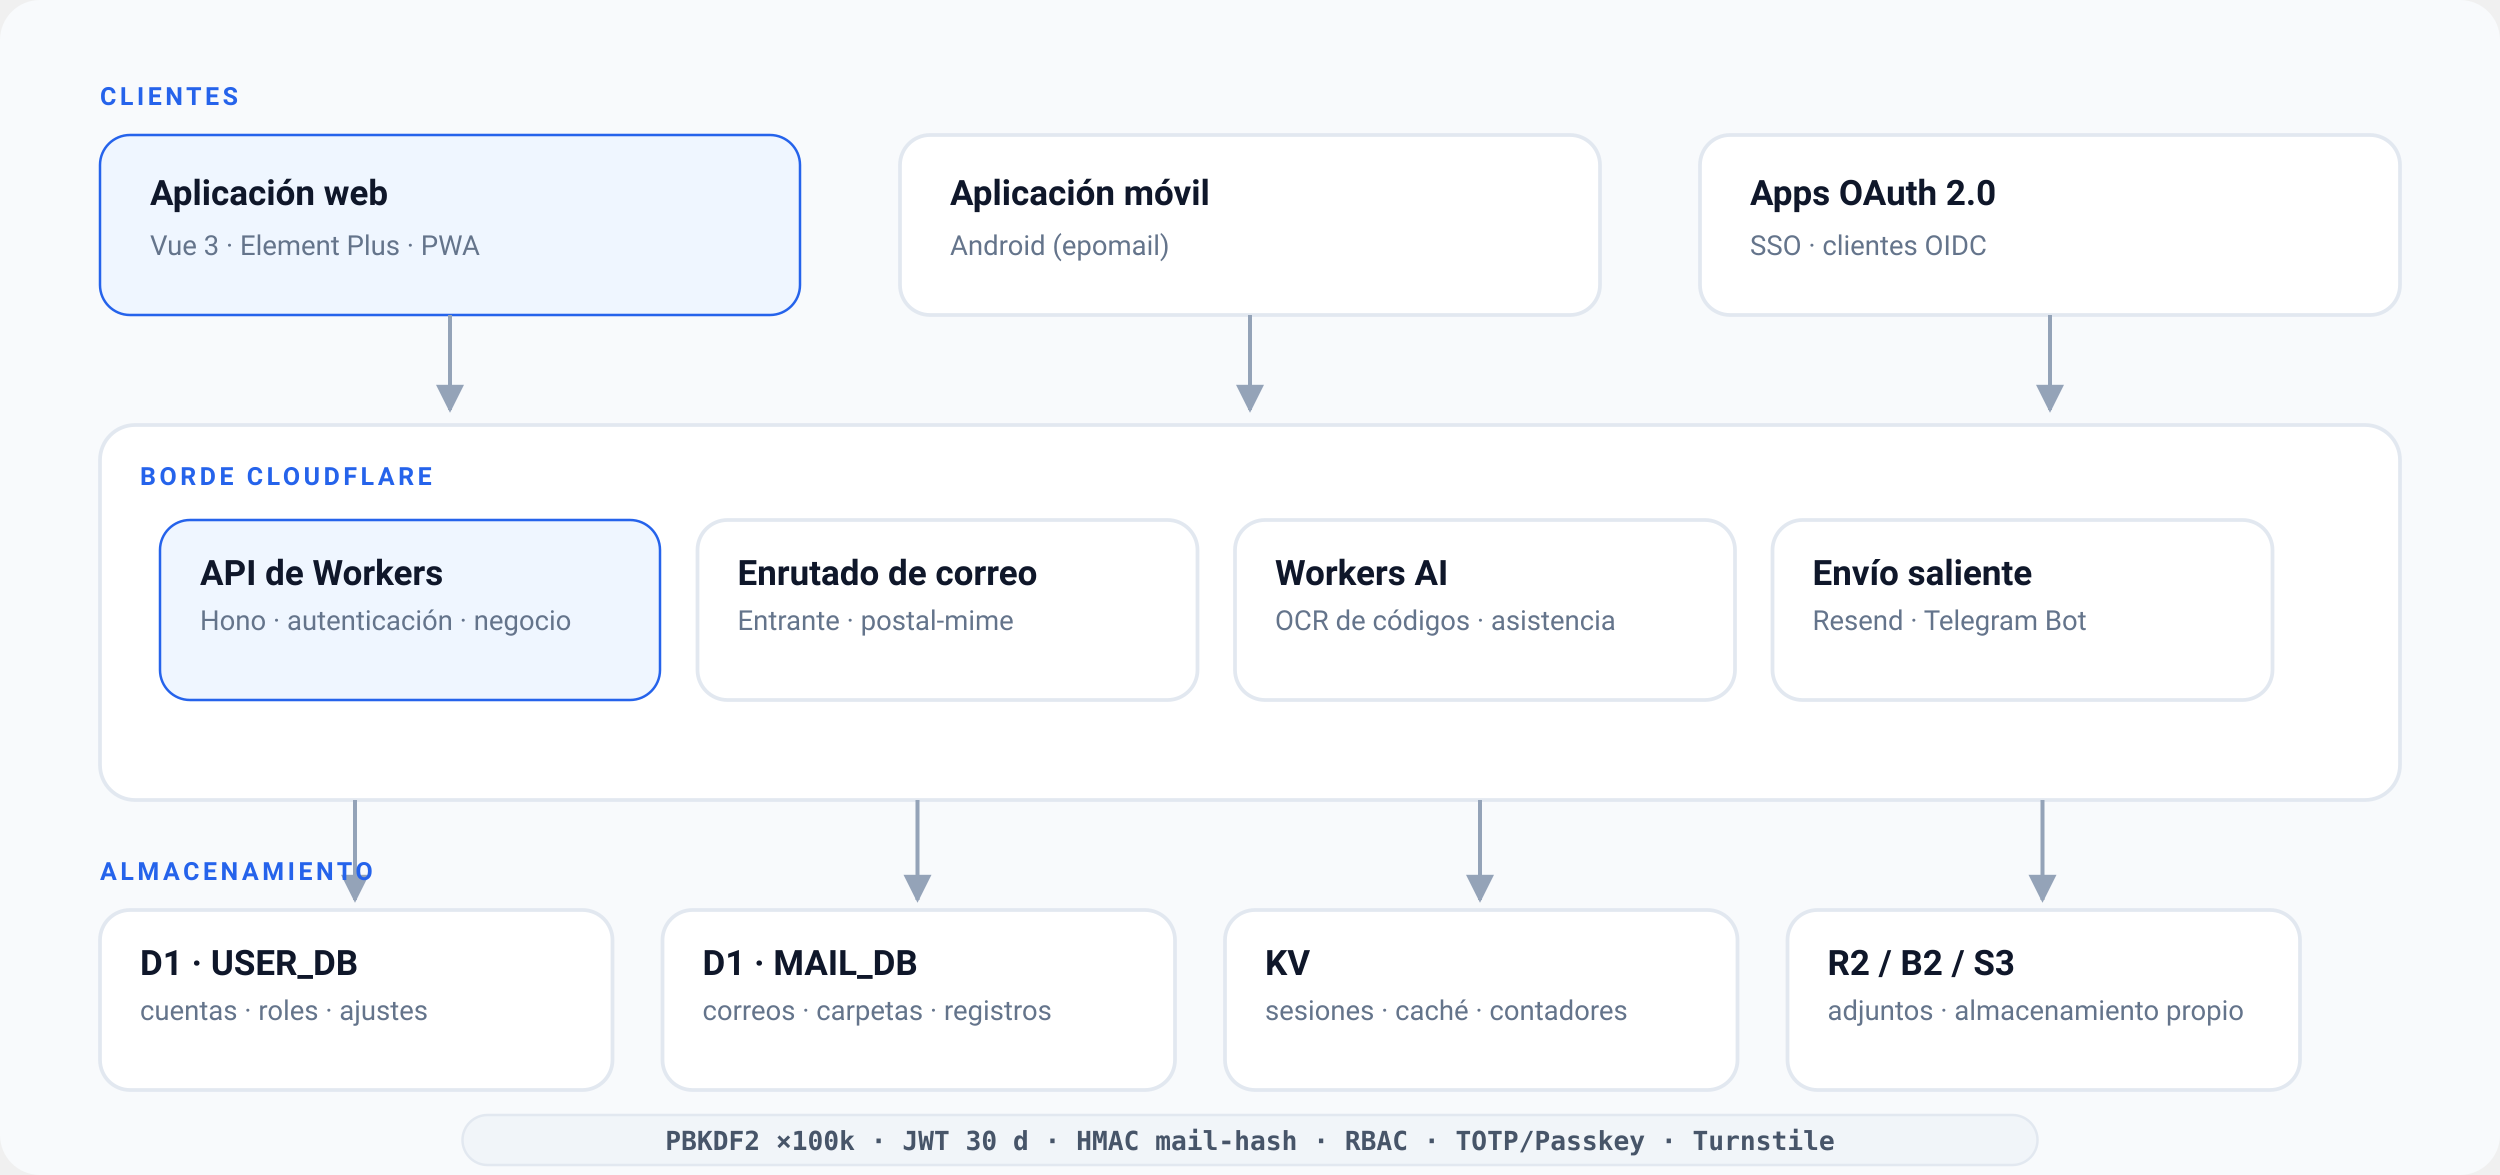
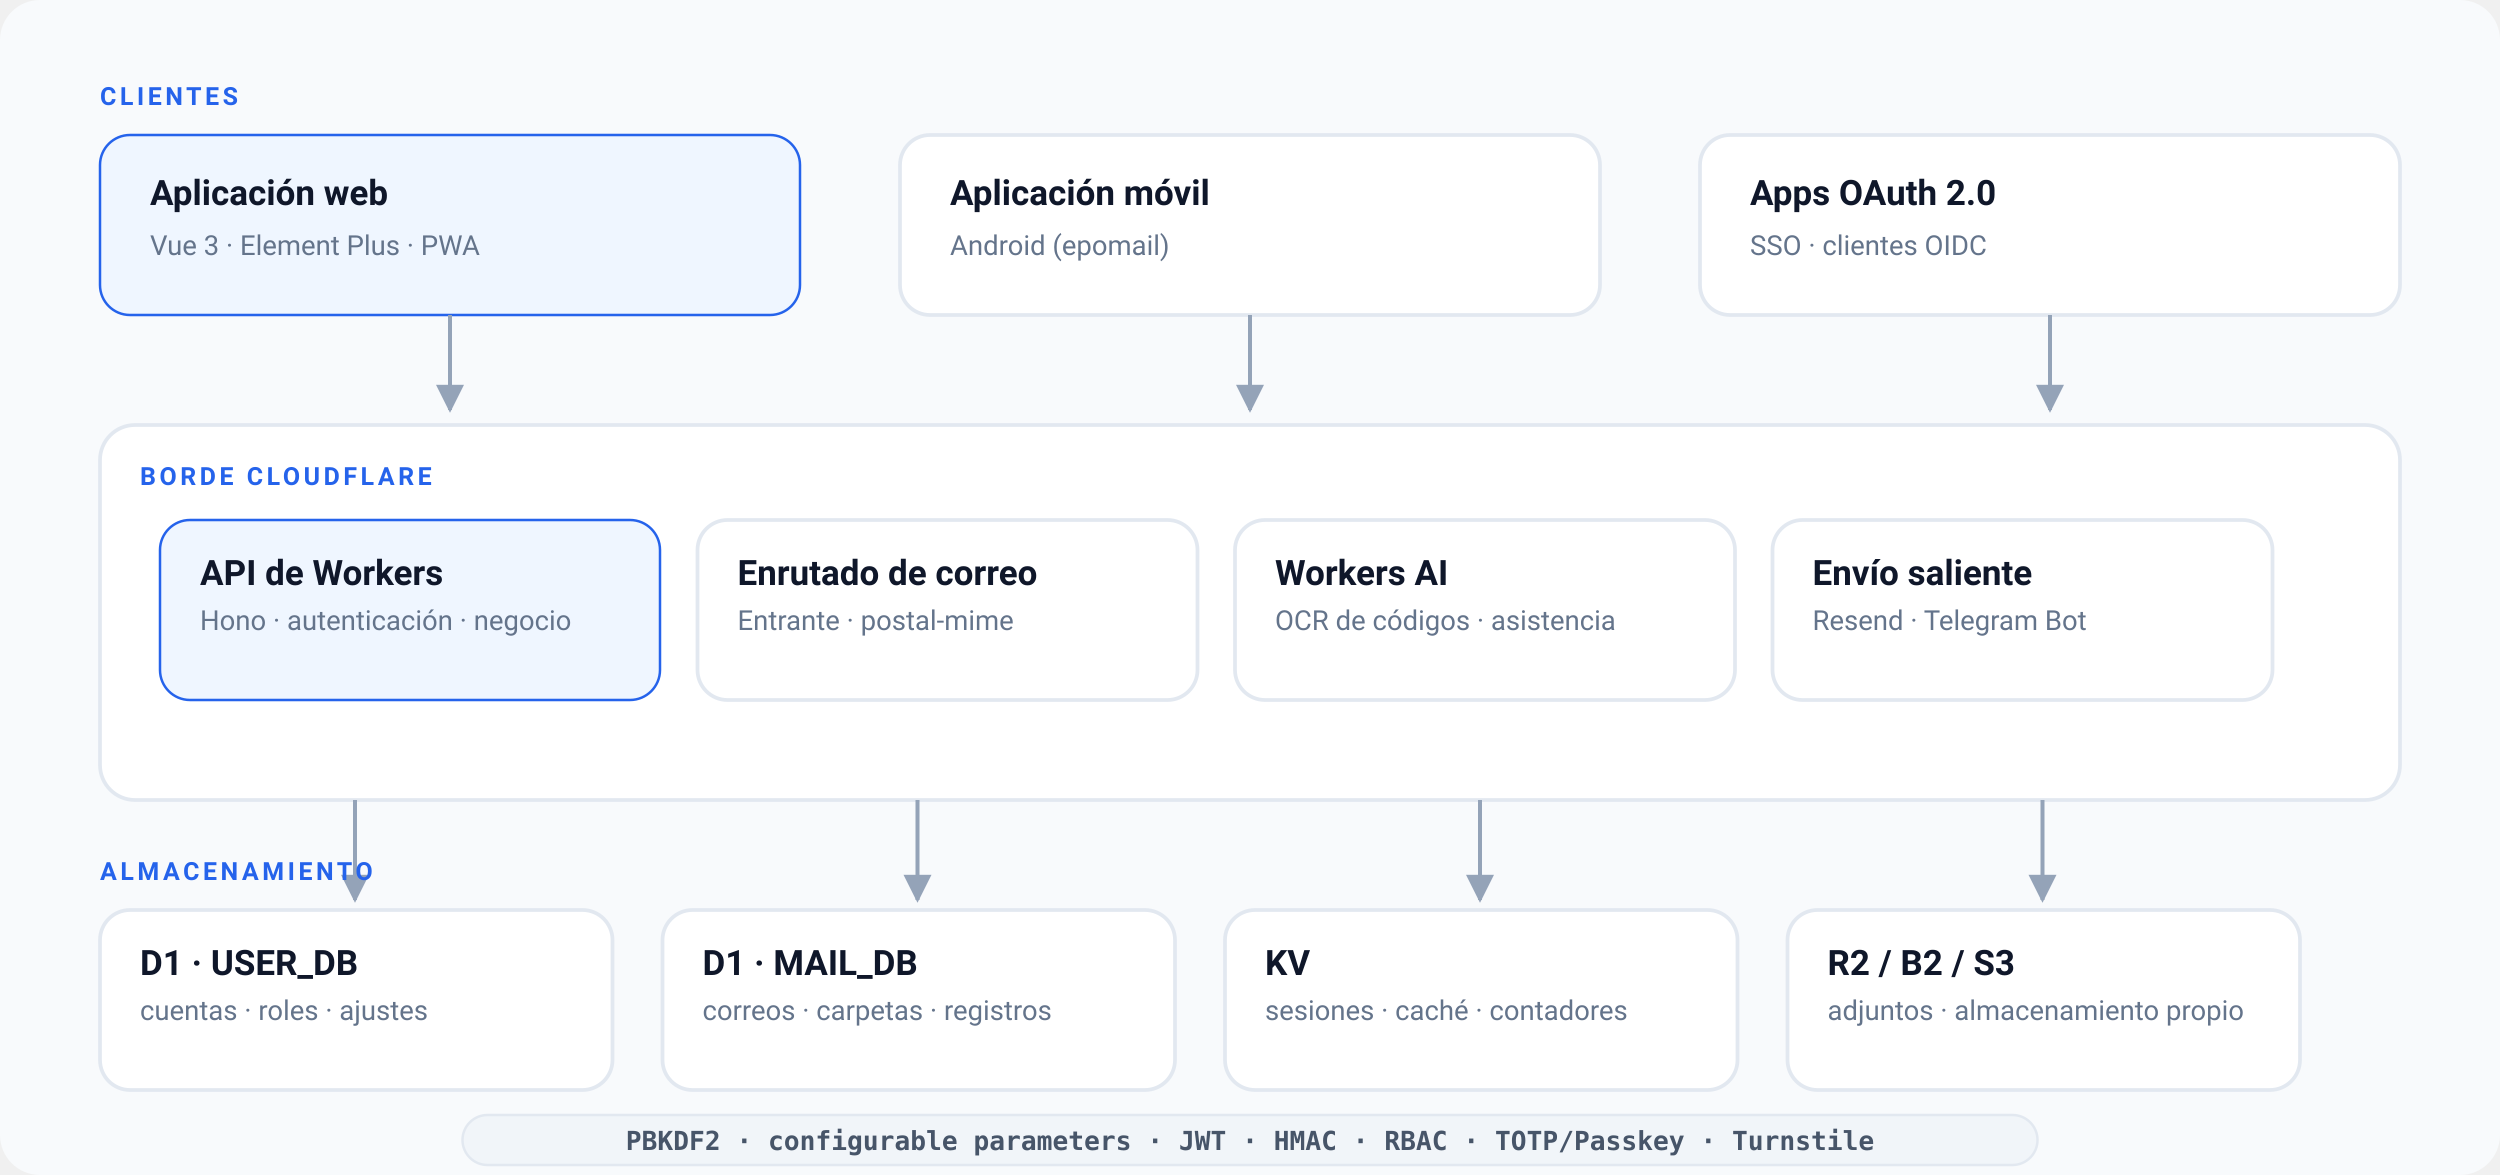
<svg xmlns="http://www.w3.org/2000/svg" viewBox="0 0 1000 470" width="100%" role="img" aria-label="Arquitectura del sistema de EpoCanvas Mail: los clientes (web, Android, apps OAuth) pasan por el borde de Cloudflare (API de Workers, enrutado de correo, Workers AI, salida vía Resend y Telegram), datos repartidos entre dos bases D1, KV y almacenamiento de objetos">
  <style>
    .bg { fill: #f8fafc; }
    .band { fill: #ffffff; stroke: #e2e8f0; stroke-width: 1.5; }
    .box { fill: #ffffff; stroke: #e2e8f0; stroke-width: 1.5; }
    .box-1 { fill: #eff6ff; stroke: #2563eb; }
    .lbl { font: 700 10px -apple-system, 'Segoe UI', Roboto, 'PingFang TC', 'Microsoft JhengHei', 'Noto Sans', sans-serif; fill: #2563eb; letter-spacing: 1.4px; }
    .t { font: 600 14px -apple-system, 'Segoe UI', Roboto, 'PingFang TC', 'Microsoft JhengHei', 'Noto Sans', sans-serif; fill: #0f172a; }
    .b { font: 400 11px -apple-system, 'Segoe UI', Roboto, 'PingFang TC', 'Microsoft JhengHei', 'Noto Sans', sans-serif; fill: #64748b; }
    .chip { fill: #f1f5f9; stroke: #e2e8f0; stroke-width: 1; }
    .chip-t { font: 600 10.5px ui-monospace, 'Cascadia Code', Consolas, monospace; fill: #475569; }
    .arrow { stroke: #94a3b8; stroke-width: 1.6; fill: none; marker-end: url(#pa); }
    @media (prefers-color-scheme: dark) {
      .bg { fill: #0b0f19; }
      .band { fill: #111827; stroke: #1e293b; }
      .box { fill: #111827; stroke: #1e293b; }
      .box-1 { fill: rgba(59,130,246,0.10); stroke: #3b82f6; }
      .lbl { fill: #60a5fa; }
      .t { fill: #f1f5f9; }
      .b { fill: #94a3b8; }
      .chip { fill: #1e293b; stroke: #334155; }
      .chip-t { fill: #94a3b8; }
      .arrow { stroke: #475569; }
    }
  </style>
  <defs>
    <marker id="pa" viewBox="0 0 10 10" refX="9" refY="5" markerWidth="7" markerHeight="7" orient="auto-start-reverse">
      <path d="M0,0 L10,5 L0,10 z" fill="#94a3b8" />
    </marker>
  </defs>
  <rect class="bg" width="1000" height="470" rx="16" />
  <text class="lbl" x="40" y="42">CLIENTES</text>
  <rect class="box-1" x="40" y="54" width="280" height="72" rx="12" />
  <text class="t" x="60" y="82">Aplicación web</text>
  <text class="b" x="60" y="102">Vue 3 · Element Plus · PWA</text>
  <rect class="box" x="360" y="54" width="280" height="72" rx="12" />
  <text class="t" x="380" y="82">Aplicación móvil</text>
  <text class="b" x="380" y="102">Android (epomail)</text>
  <rect class="box" x="680" y="54" width="280" height="72" rx="12" />
  <text class="t" x="700" y="82">Apps OAuth 2.0</text>
  <text class="b" x="700" y="102">SSO · clientes OIDC</text>
  <path class="arrow" d="M180,126 L180,164" />
  <path class="arrow" d="M500,126 L500,164" />
  <path class="arrow" d="M820,126 L820,164" />
  <rect class="band" x="40" y="170" width="920" height="150" rx="14" />
  <text class="lbl" x="56" y="194">BORDE CLOUDFLARE</text>
  <rect class="box-1" x="64" y="208" width="200" height="72" rx="12" />
  <text class="t" x="80" y="234">API de Workers</text>
  <text class="b" x="80" y="252">Hono · autenticación · negocio</text>
  <rect class="box" x="279" y="208" width="200" height="72" rx="12" />
  <text class="t" x="295" y="234">Enrutado de correo</text>
  <text class="b" x="295" y="252">Entrante · postal-mime</text>
  <rect class="box" x="494" y="208" width="200" height="72" rx="12" />
  <text class="t" x="510" y="234">Workers AI</text>
  <text class="b" x="510" y="252">OCR de códigos · asistencia</text>
  <rect class="box" x="709" y="208" width="200" height="72" rx="12" />
  <text class="t" x="725" y="234">Envío saliente</text>
  <text class="b" x="725" y="252">Resend · Telegram Bot</text>
  <path class="arrow" d="M142,320 L142,360" />
  <path class="arrow" d="M367,320 L367,360" />
  <path class="arrow" d="M592,320 L592,360" />
  <path class="arrow" d="M817,320 L817,360" />
  <text class="lbl" x="40" y="352">ALMACENAMIENTO</text>
  <rect class="box" x="40" y="364" width="205" height="72" rx="12" />
  <text class="t" x="56" y="390">D1 · USER_DB</text>
  <text class="b" x="56" y="408">cuentas · roles · ajustes</text>
  <rect class="box" x="265" y="364" width="205" height="72" rx="12" />
  <text class="t" x="281" y="390">D1 · MAIL_DB</text>
  <text class="b" x="281" y="408">correos · carpetas · registros</text>
  <rect class="box" x="490" y="364" width="205" height="72" rx="12" />
  <text class="t" x="506" y="390">KV</text>
  <text class="b" x="506" y="408">sesiones · caché · contadores</text>
  <rect class="box" x="715" y="364" width="205" height="72" rx="12" />
  <text class="t" x="731" y="390">R2 / B2 / S3</text>
  <text class="b" x="731" y="408">adjuntos · almacenamiento propio</text>
  <rect class="chip" x="185" y="446" width="630" height="20" rx="10" />
-   <text class="chip-t" x="500" y="460" text-anchor="middle">PBKDF2 ×100k · JWT 30 d · HMAC mail-hash · RBAC · TOTP/Passkey · Turnstile</text>
+   <text class="chip-t" x="500" y="460" text-anchor="middle">PBKDF2 · configurable parameters · JWT · HMAC · RBAC · TOTP/Passkey · Turnstile</text>
</svg>
